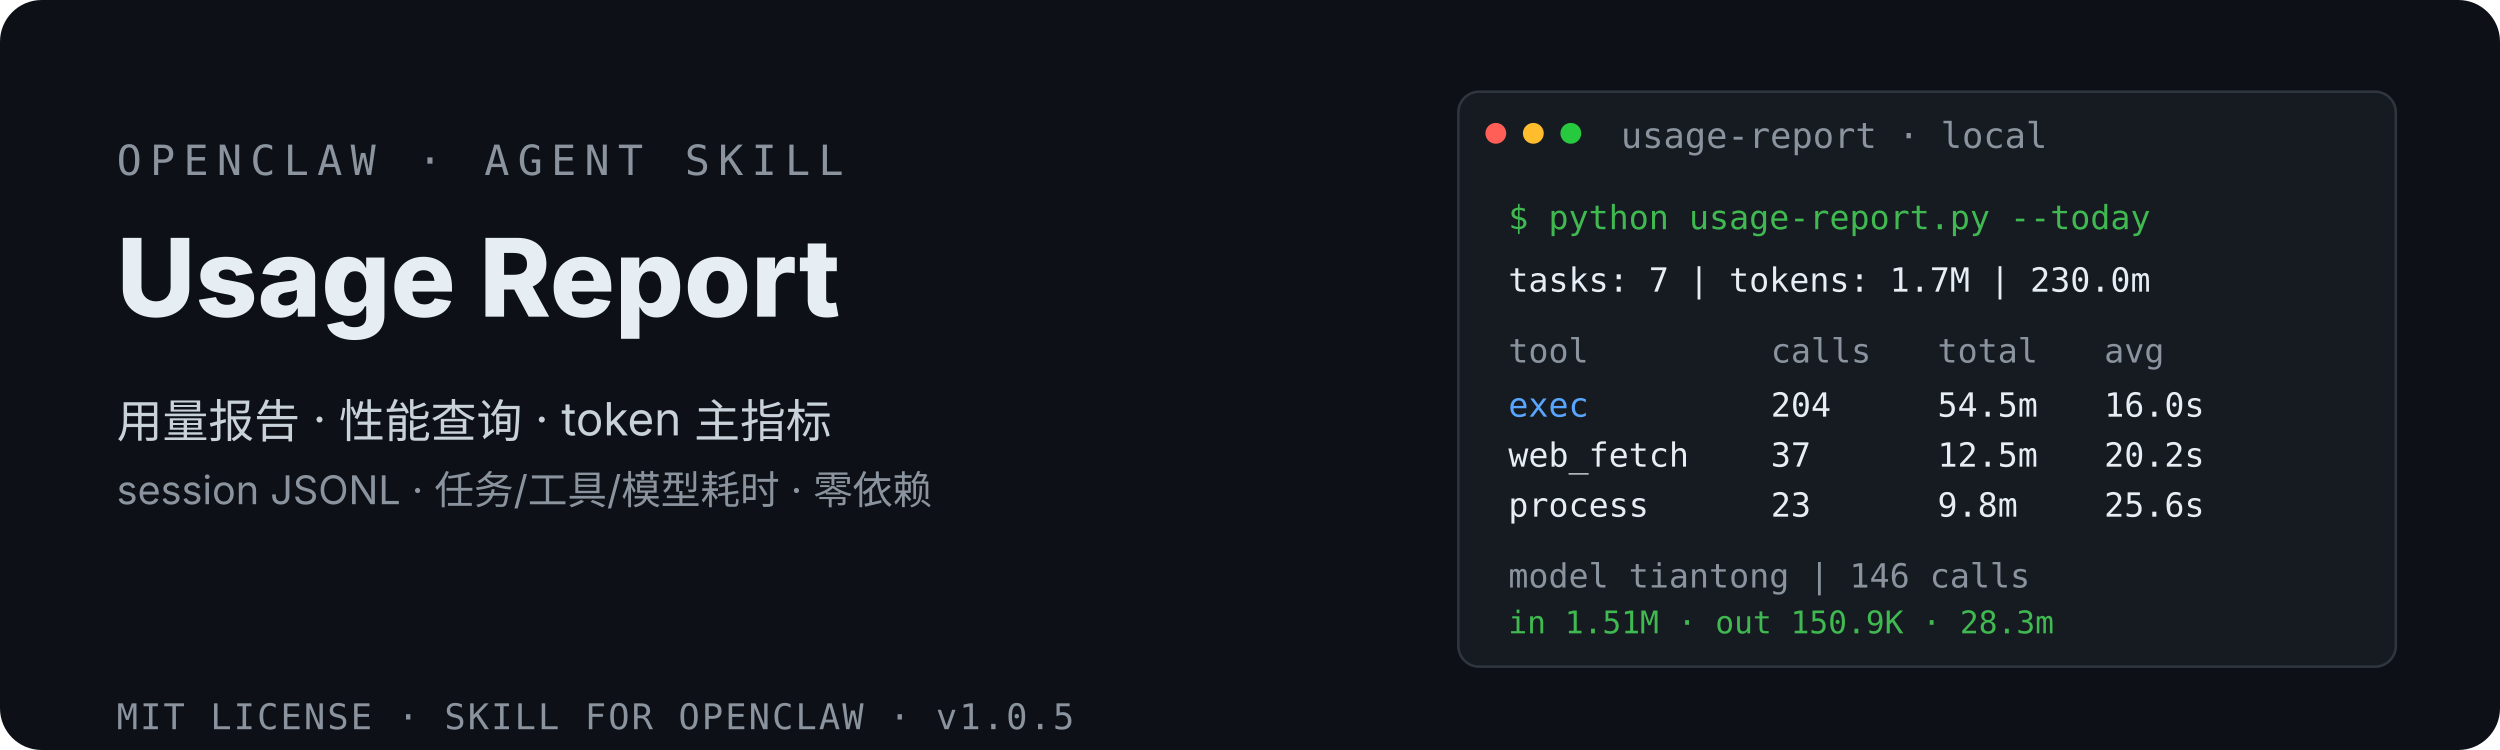
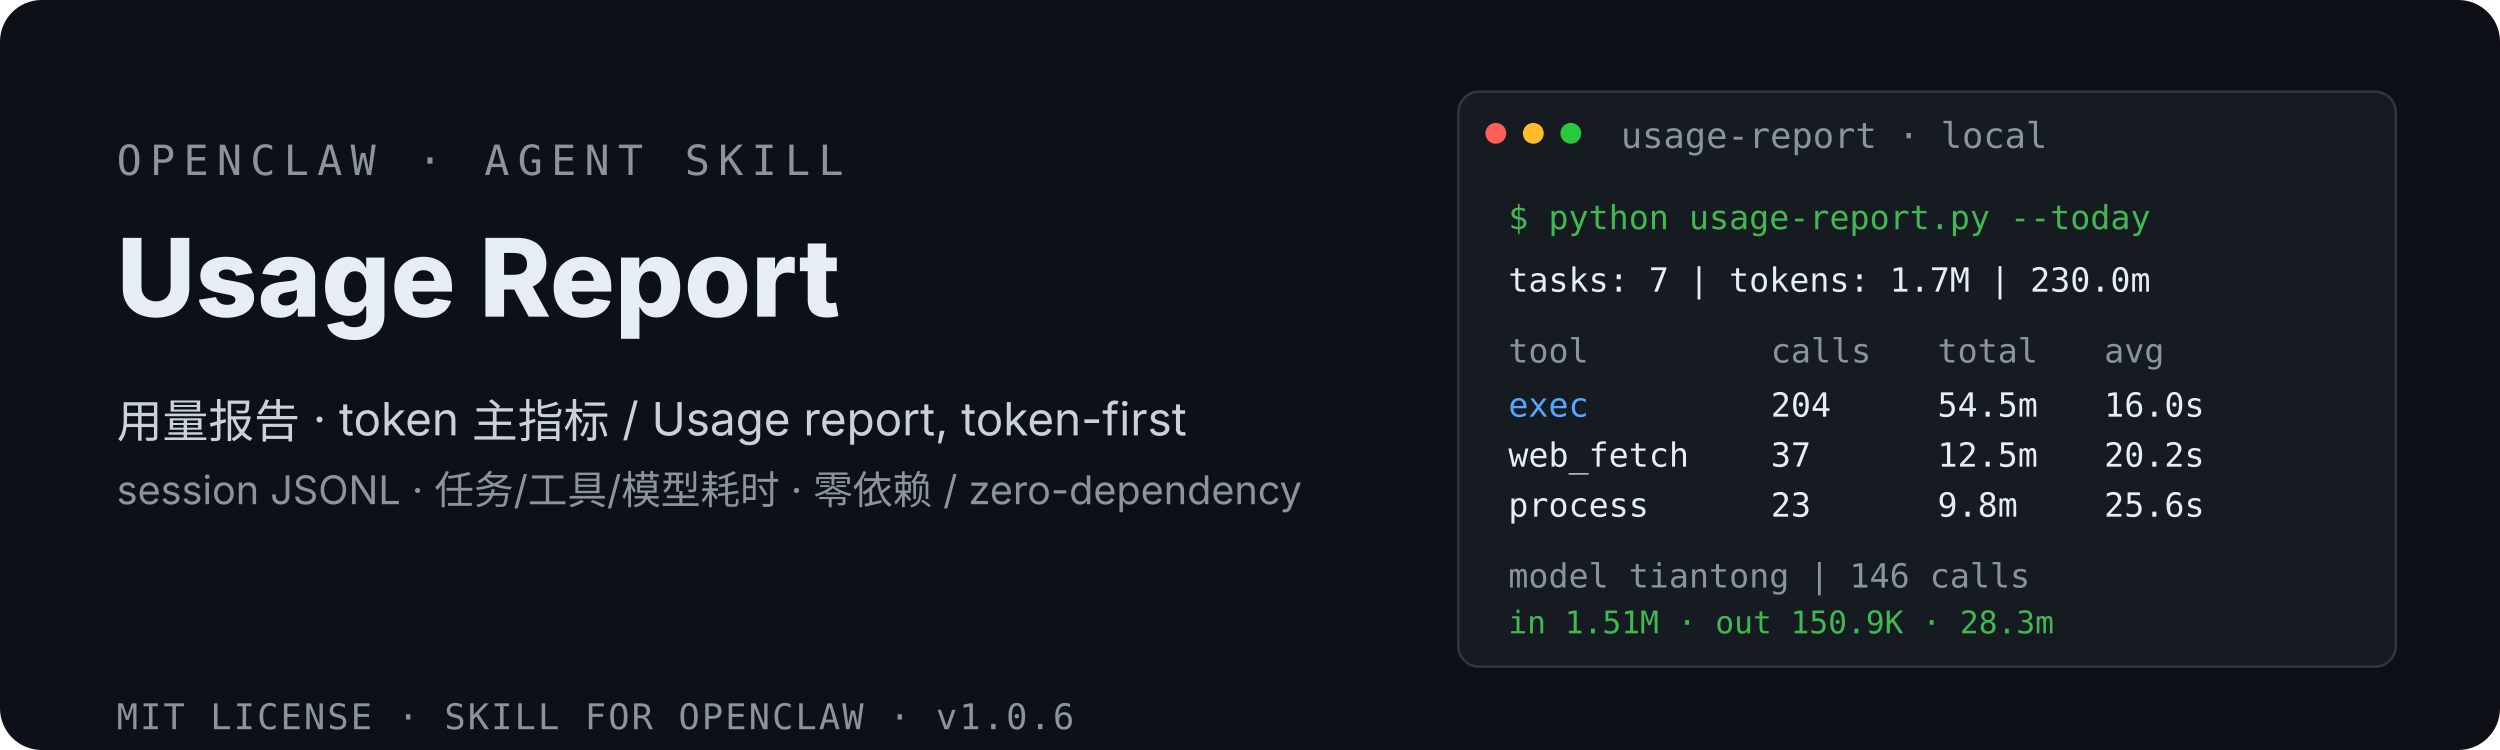
<svg xmlns="http://www.w3.org/2000/svg" width="1200" height="360" viewBox="0 0 1200 360" role="img" aria-labelledby="hero-title hero-desc">
  <rect width="1200" height="360" rx="20" fill="#0d1117" />
  <g id="title-block" transform="translate(56 40)">
    <text x="0" y="44" font-family="ui-monospace, SFMono-Regular, Menlo, monospace" font-size="20" letter-spacing="4" fill="#8b949e">OPENCLAW · AGENT SKILL</text>
    <text x="0" y="112" font-family="-apple-system, BlinkMacSystemFont, 'Segoe UI', 'PingFang SC', sans-serif" font-size="52" font-weight="800" fill="#e6edf3">Usage Report</text>
-     <text x="0" y="170" font-family="-apple-system, BlinkMacSystemFont, 'Segoe UI', 'PingFang SC', sans-serif" font-size="22" fill="#c9d1d9">用量报告 · 性能查询 · token 主指标</text>
-     <text x="0" y="202" font-family="-apple-system, BlinkMacSystemFont, 'Segoe UI', 'PingFang SC', sans-serif" font-size="19" fill="#8b949e">session JSONL · 任务/工具/模型耗时 · 零依赖</text>
-     <text x="0" y="310" font-family="ui-monospace, SFMono-Regular, Menlo, monospace" font-size="17" letter-spacing="1" fill="#8b949e">MIT LICENSE · SKILL FOR OPENCLAW · v1.0.5</text>
+     <text x="0" y="170" font-family="-apple-system, BlinkMacSystemFont, 'Segoe UI', 'PingFang SC', sans-serif" font-size="22" fill="#c9d1d9">用量报告 · token 主指标 / Usage report, token-first</text>
+     <text x="0" y="202" font-family="-apple-system, BlinkMacSystemFont, 'Segoe UI', 'PingFang SC', sans-serif" font-size="19" fill="#8b949e">session JSONL · 任务/工具/模型耗时 · 零依赖 / zero-dependency</text>
+     <text x="0" y="310" font-family="ui-monospace, SFMono-Regular, Menlo, monospace" font-size="17" letter-spacing="1" fill="#8b949e">MIT LICENSE · SKILL FOR OPENCLAW · v1.0.6</text>
  </g>
  <g id="terminal-panel" transform="translate(700 44)">
    <rect width="450" height="276" rx="10" fill="#161b22" stroke="#30363d" stroke-width="1.2" />
    <circle cx="18" cy="20" r="5" fill="#ff5f56" />
    <circle cx="36" cy="20" r="5" fill="#ffbd2e" />
    <circle cx="54" cy="20" r="5" fill="#27c93f" />
    <text x="78" y="27" font-family="ui-monospace, SFMono-Regular, Menlo, monospace" font-size="17" fill="#8b949e">usage-report · local</text>
    <text x="24" y="66" font-family="ui-monospace, SFMono-Regular, Menlo, monospace" font-size="16" fill="#3fb950">$ python usage-report.py --today</text>
    <text x="24" y="96" font-family="ui-monospace, SFMono-Regular, Menlo, monospace" font-size="16" fill="#e6edf3">tasks: 7 | tokens: 1.7M | 230.0m</text>
    <text x="24" y="130" font-family="ui-monospace, SFMono-Regular, Menlo, monospace" font-size="16" fill="#8b949e">tool</text>
    <text x="150" y="130" font-family="ui-monospace, SFMono-Regular, Menlo, monospace" font-size="16" fill="#8b949e">calls</text>
    <text x="230" y="130" font-family="ui-monospace, SFMono-Regular, Menlo, monospace" font-size="16" fill="#8b949e">total</text>
    <text x="310" y="130" font-family="ui-monospace, SFMono-Regular, Menlo, monospace" font-size="16" fill="#8b949e">avg</text>
    <text x="24" y="156" font-family="ui-monospace, SFMono-Regular, Menlo, monospace" font-size="16" fill="#58a6ff">exec</text>
    <text x="150" y="156" font-family="ui-monospace, SFMono-Regular, Menlo, monospace" font-size="16" fill="#e6edf3">204</text>
    <text x="230" y="156" font-family="ui-monospace, SFMono-Regular, Menlo, monospace" font-size="16" fill="#e6edf3">54.5m</text>
    <text x="310" y="156" font-family="ui-monospace, SFMono-Regular, Menlo, monospace" font-size="16" fill="#e6edf3">16.0s</text>
    <text x="24" y="180" font-family="ui-monospace, SFMono-Regular, Menlo, monospace" font-size="16" fill="#e6edf3">web_fetch</text>
    <text x="150" y="180" font-family="ui-monospace, SFMono-Regular, Menlo, monospace" font-size="16" fill="#e6edf3">37</text>
    <text x="230" y="180" font-family="ui-monospace, SFMono-Regular, Menlo, monospace" font-size="16" fill="#e6edf3">12.5m</text>
    <text x="310" y="180" font-family="ui-monospace, SFMono-Regular, Menlo, monospace" font-size="16" fill="#e6edf3">20.2s</text>
    <text x="24" y="204" font-family="ui-monospace, SFMono-Regular, Menlo, monospace" font-size="16" fill="#e6edf3">process</text>
    <text x="150" y="204" font-family="ui-monospace, SFMono-Regular, Menlo, monospace" font-size="16" fill="#e6edf3">23</text>
    <text x="230" y="204" font-family="ui-monospace, SFMono-Regular, Menlo, monospace" font-size="16" fill="#e6edf3">9.8m</text>
    <text x="310" y="204" font-family="ui-monospace, SFMono-Regular, Menlo, monospace" font-size="16" fill="#e6edf3">25.6s</text>
    <text x="24" y="238" font-family="ui-monospace, SFMono-Regular, Menlo, monospace" font-size="16" fill="#8b949e">model  tiantong | 146 calls</text>
    <text x="24" y="260" font-family="ui-monospace, SFMono-Regular, Menlo, monospace" font-size="15" fill="#3fb950">in 1.51M · out 150.9K · 28.3m</text>
  </g>
</svg>
